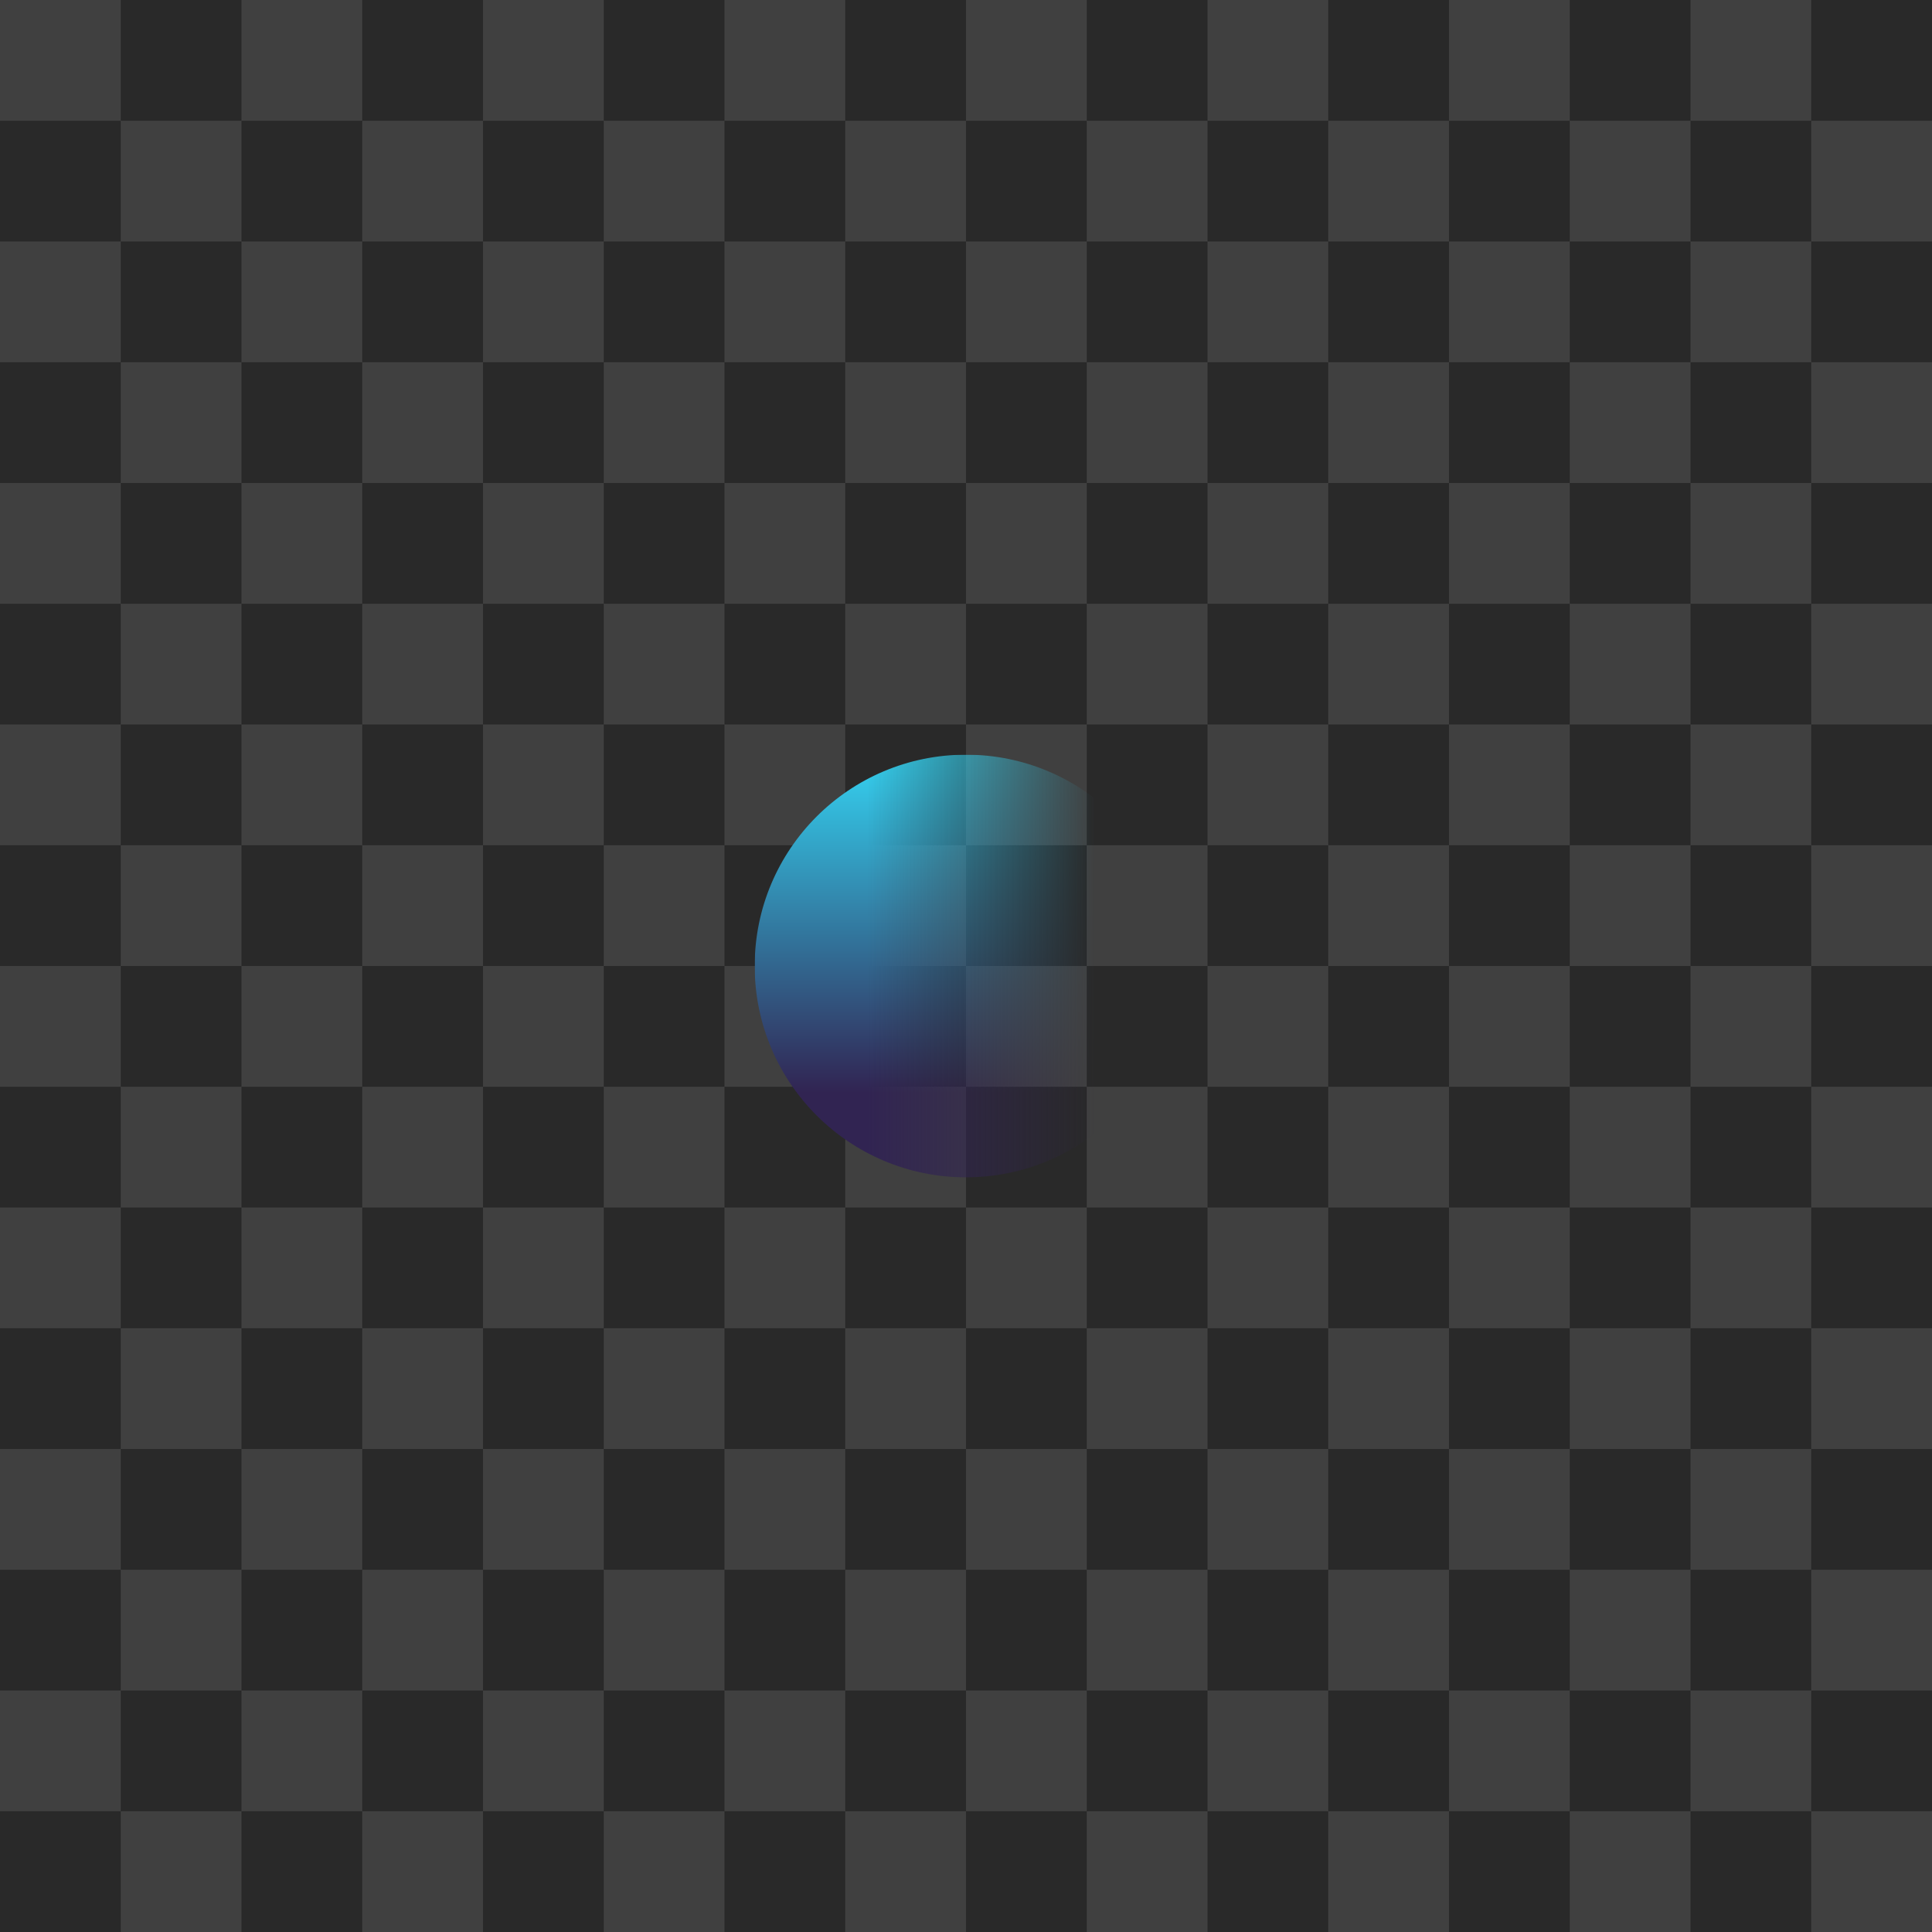
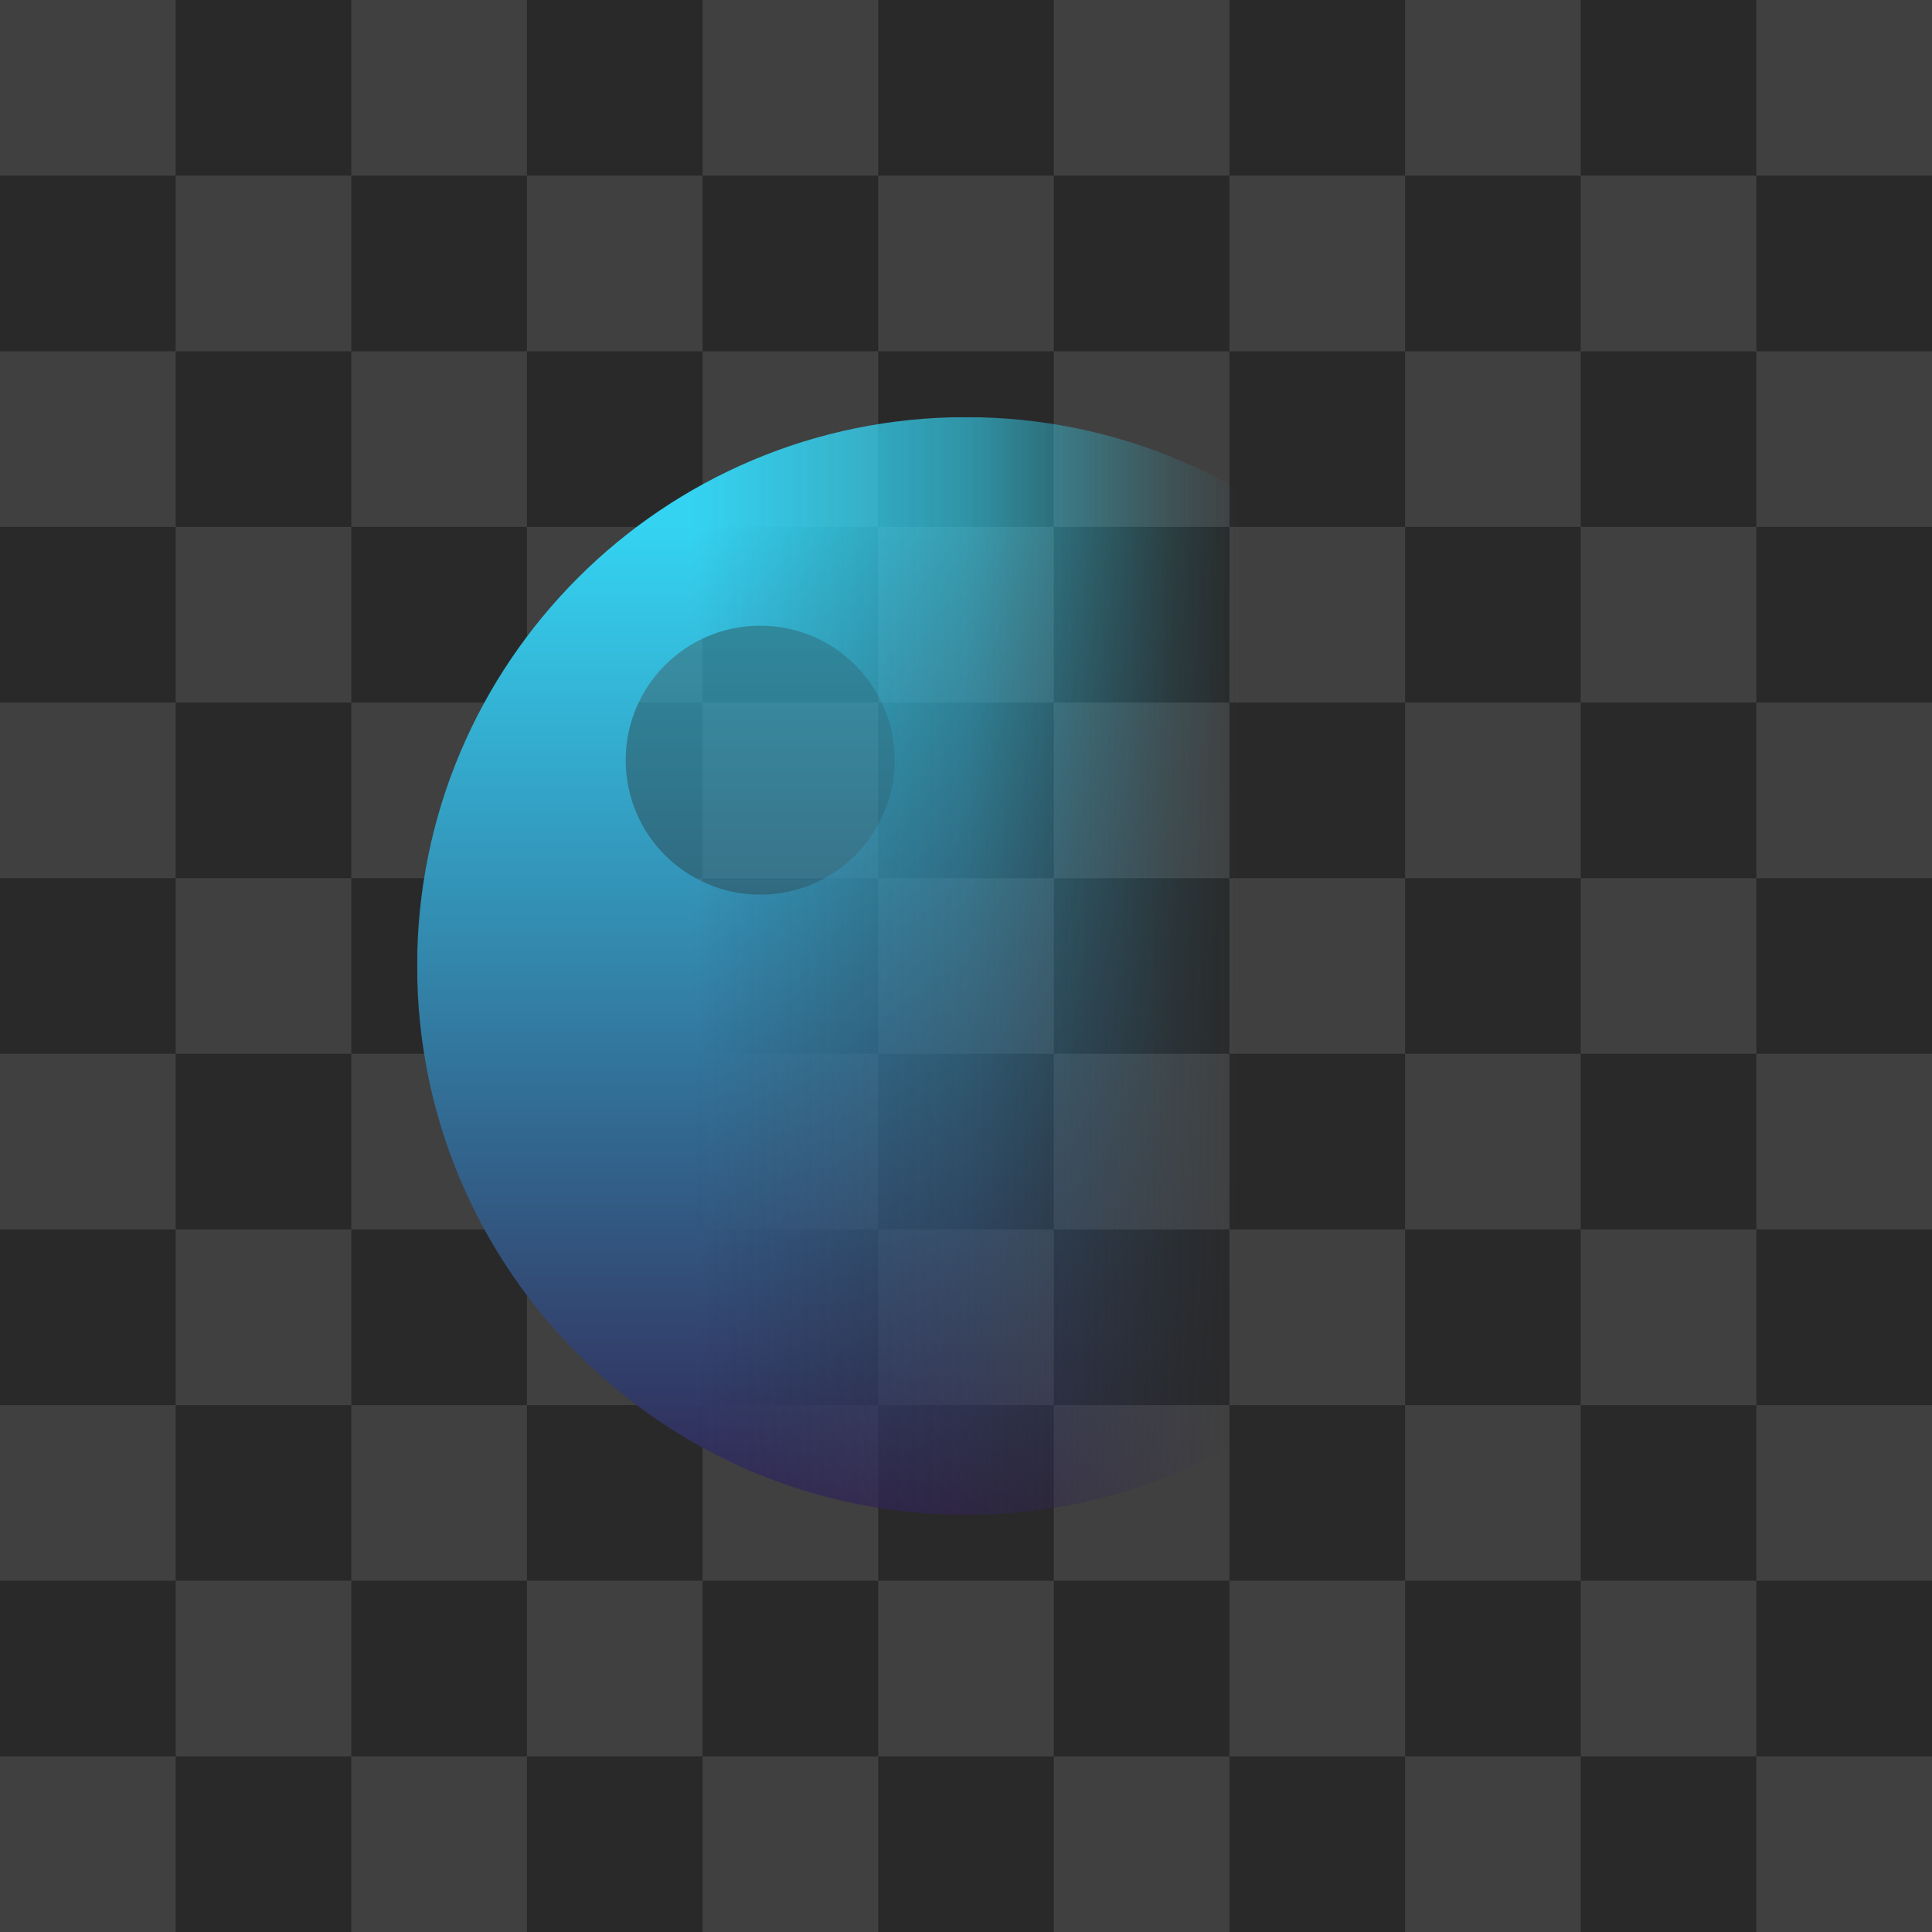
- <svg xmlns="http://www.w3.org/2000/svg" width="512" height="512">
+ <svg xmlns="http://www.w3.org/2000/svg" width="352" height="352">
  <defs>
    <pattern id="checkerboard" x="0" y="0" width="64" height="64" patternUnits="userSpaceOnUse">
      <rect x="0" y="0" width="32" height="32" fill="#404040" />
      <rect x="32" y="0" width="32" height="32" fill="#292929" />
      <rect x="0" y="32" width="32" height="32" fill="#292929" />
      <rect x="32" y="32" width="32" height="32" fill="#404040" />
    </pattern>
    <linearGradient id="blue" x1="0" x2="0" y1="0" y2="1">
-       <stop offset="0%" stop-color="#34D3F2" />
-       <stop offset="80%" stop-color="#312452" />
+       <stop offset="10%" stop-color="#34D3F2" />
+       <stop offset="100%" stop-color="#312452" />
    </linearGradient>
    <linearGradient id="alpha1" x1="0" x2="1" y1="0" y2="0">
      <stop offset="20%" stop-color="white" />
+       <stop offset="40%" stop-color="#A0A0A0" />
      <stop offset="55%" stop-color="#202020" />
      <stop offset="60%" stop-color="#000000" />
    </linearGradient>
    <mask id="alpha">
-       <rect x="200" y="200" width="150" height="150" fill="url(#alpha1)" />
-       <circldfe cx="233" cy="229" r="13" fill="#303030" opacity="0.5" />
+       <rect x="76" y="76" width="250" height="250" fill="url(#alpha1)" />
+       <circle cx="138.5" cy="138.5" r="24.5" fill="#A0A080" />
    </mask>
  </defs>
-   <rect x="0" y="0" width="512" height="512" fill="url(#checkerboard)" />
-   <circle cx="256" cy="256" r="56" fill="url(#blue)" mask="url(#alpha)" />
+   <rect x="0" y="0" width="352" height="352" fill="url(#checkerboard)" />
+   <circle cx="176" cy="176" r="100" fill="url(#blue)" mask="url(#alpha)" />
</svg>
